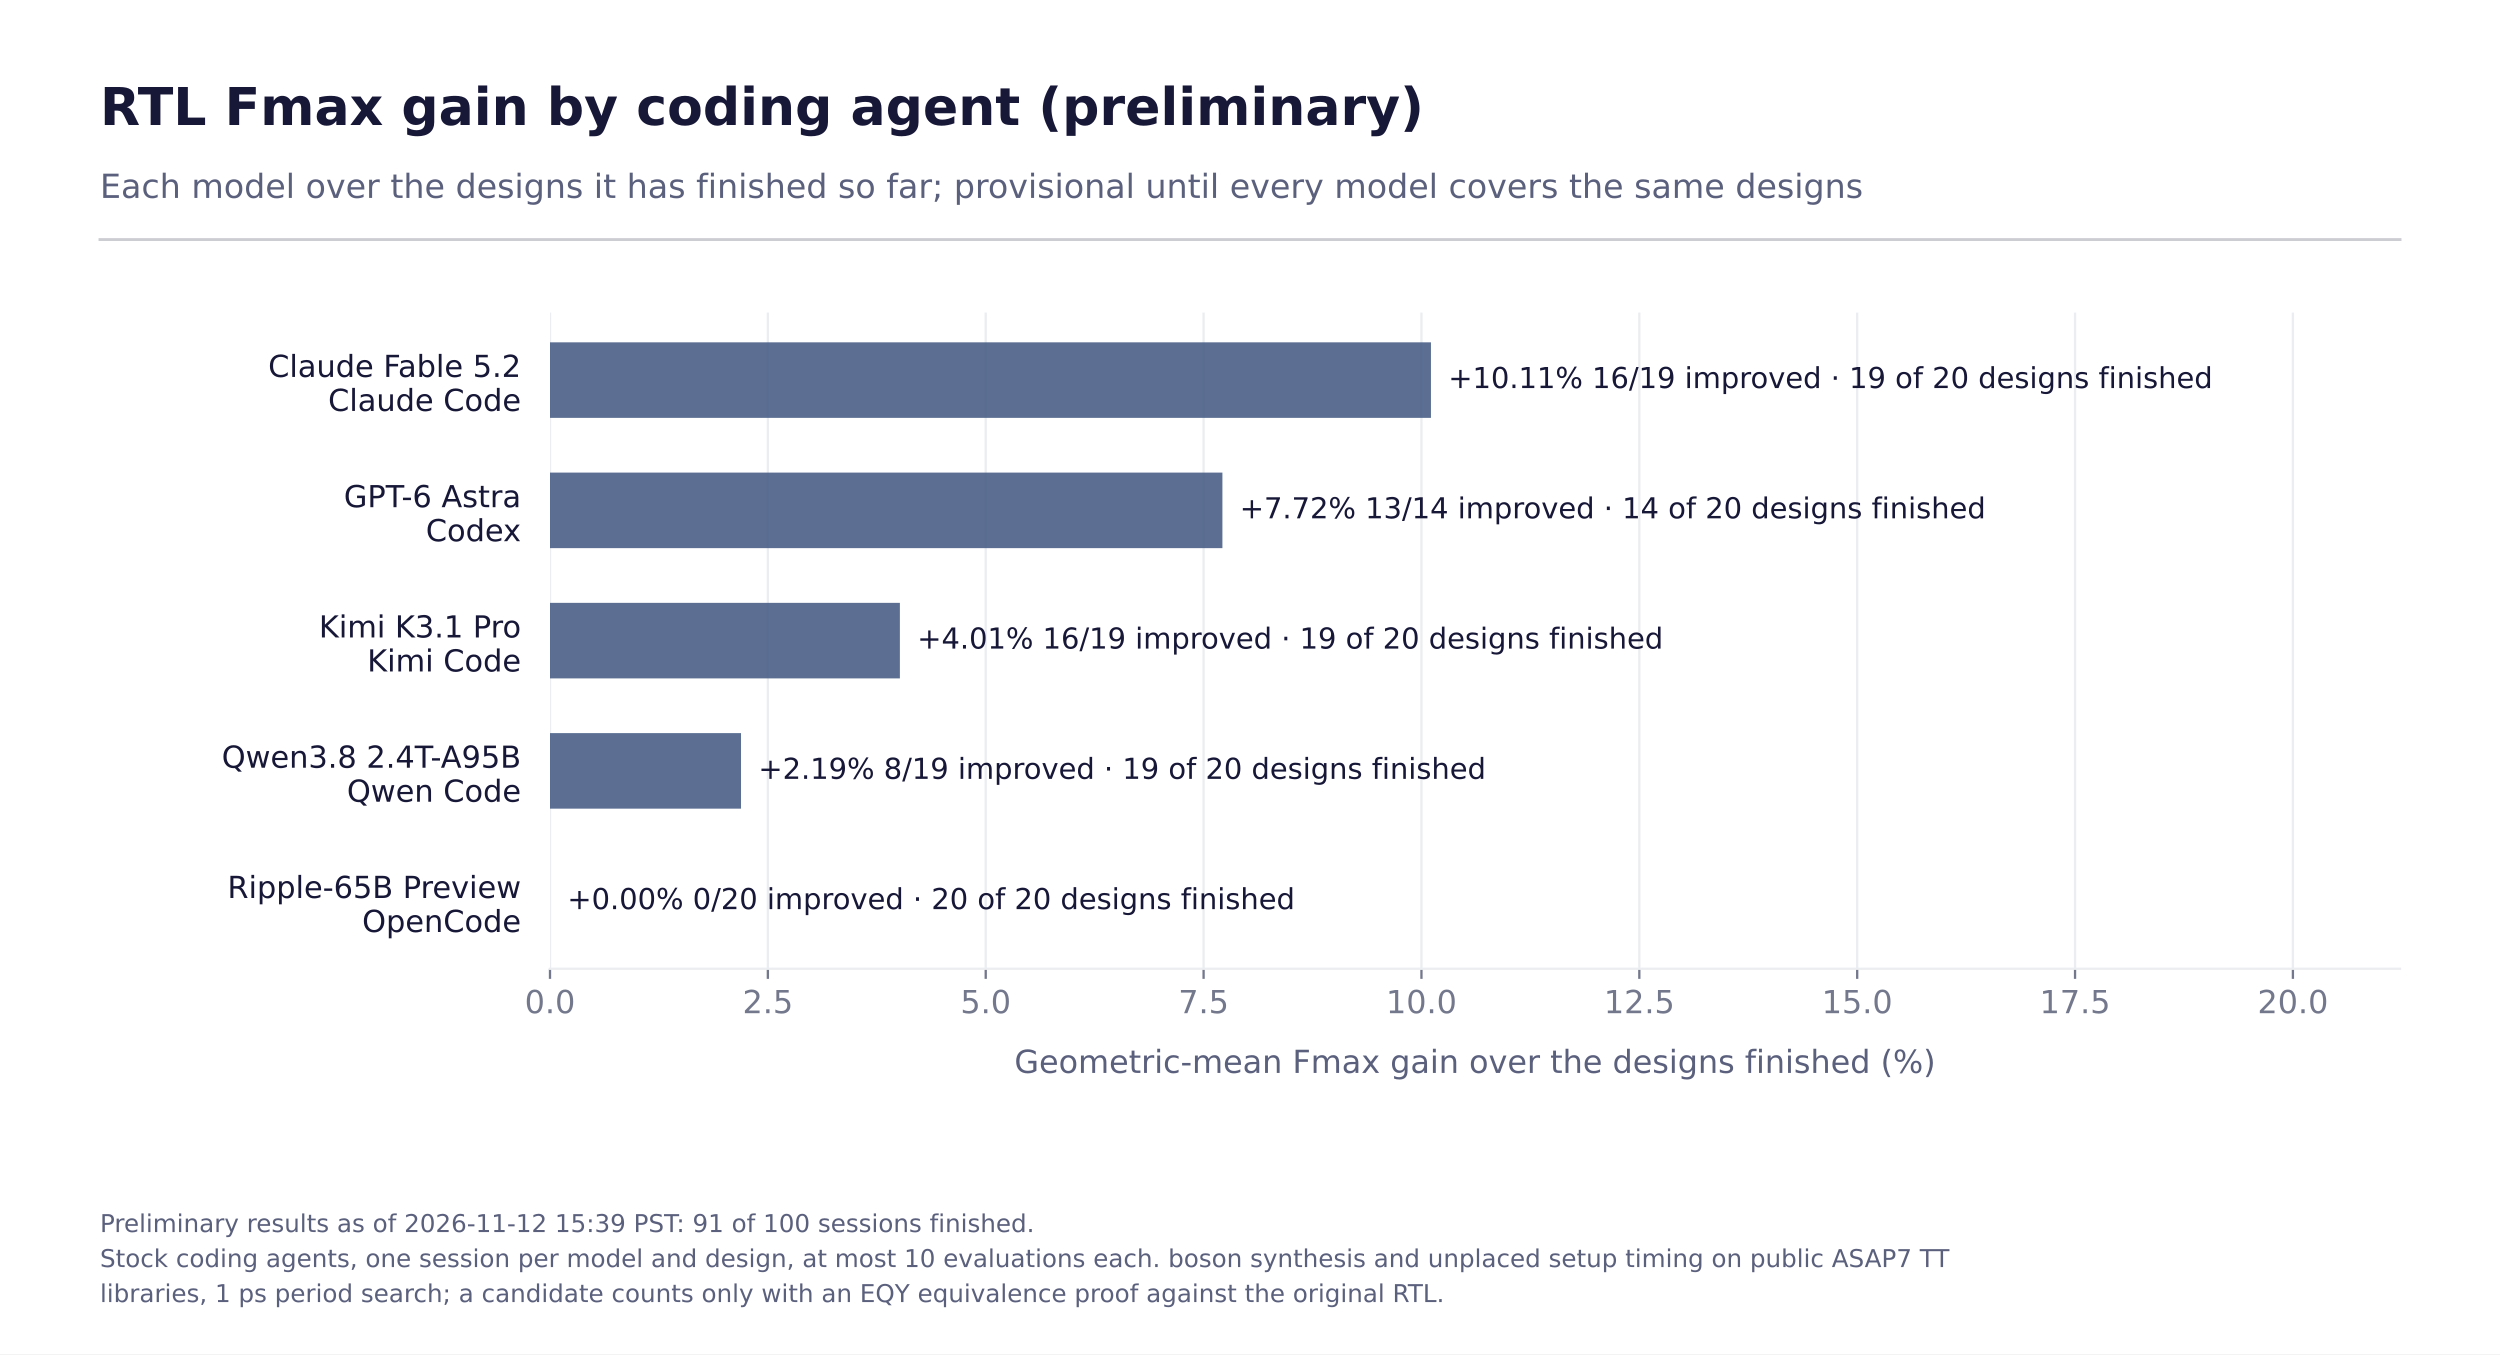
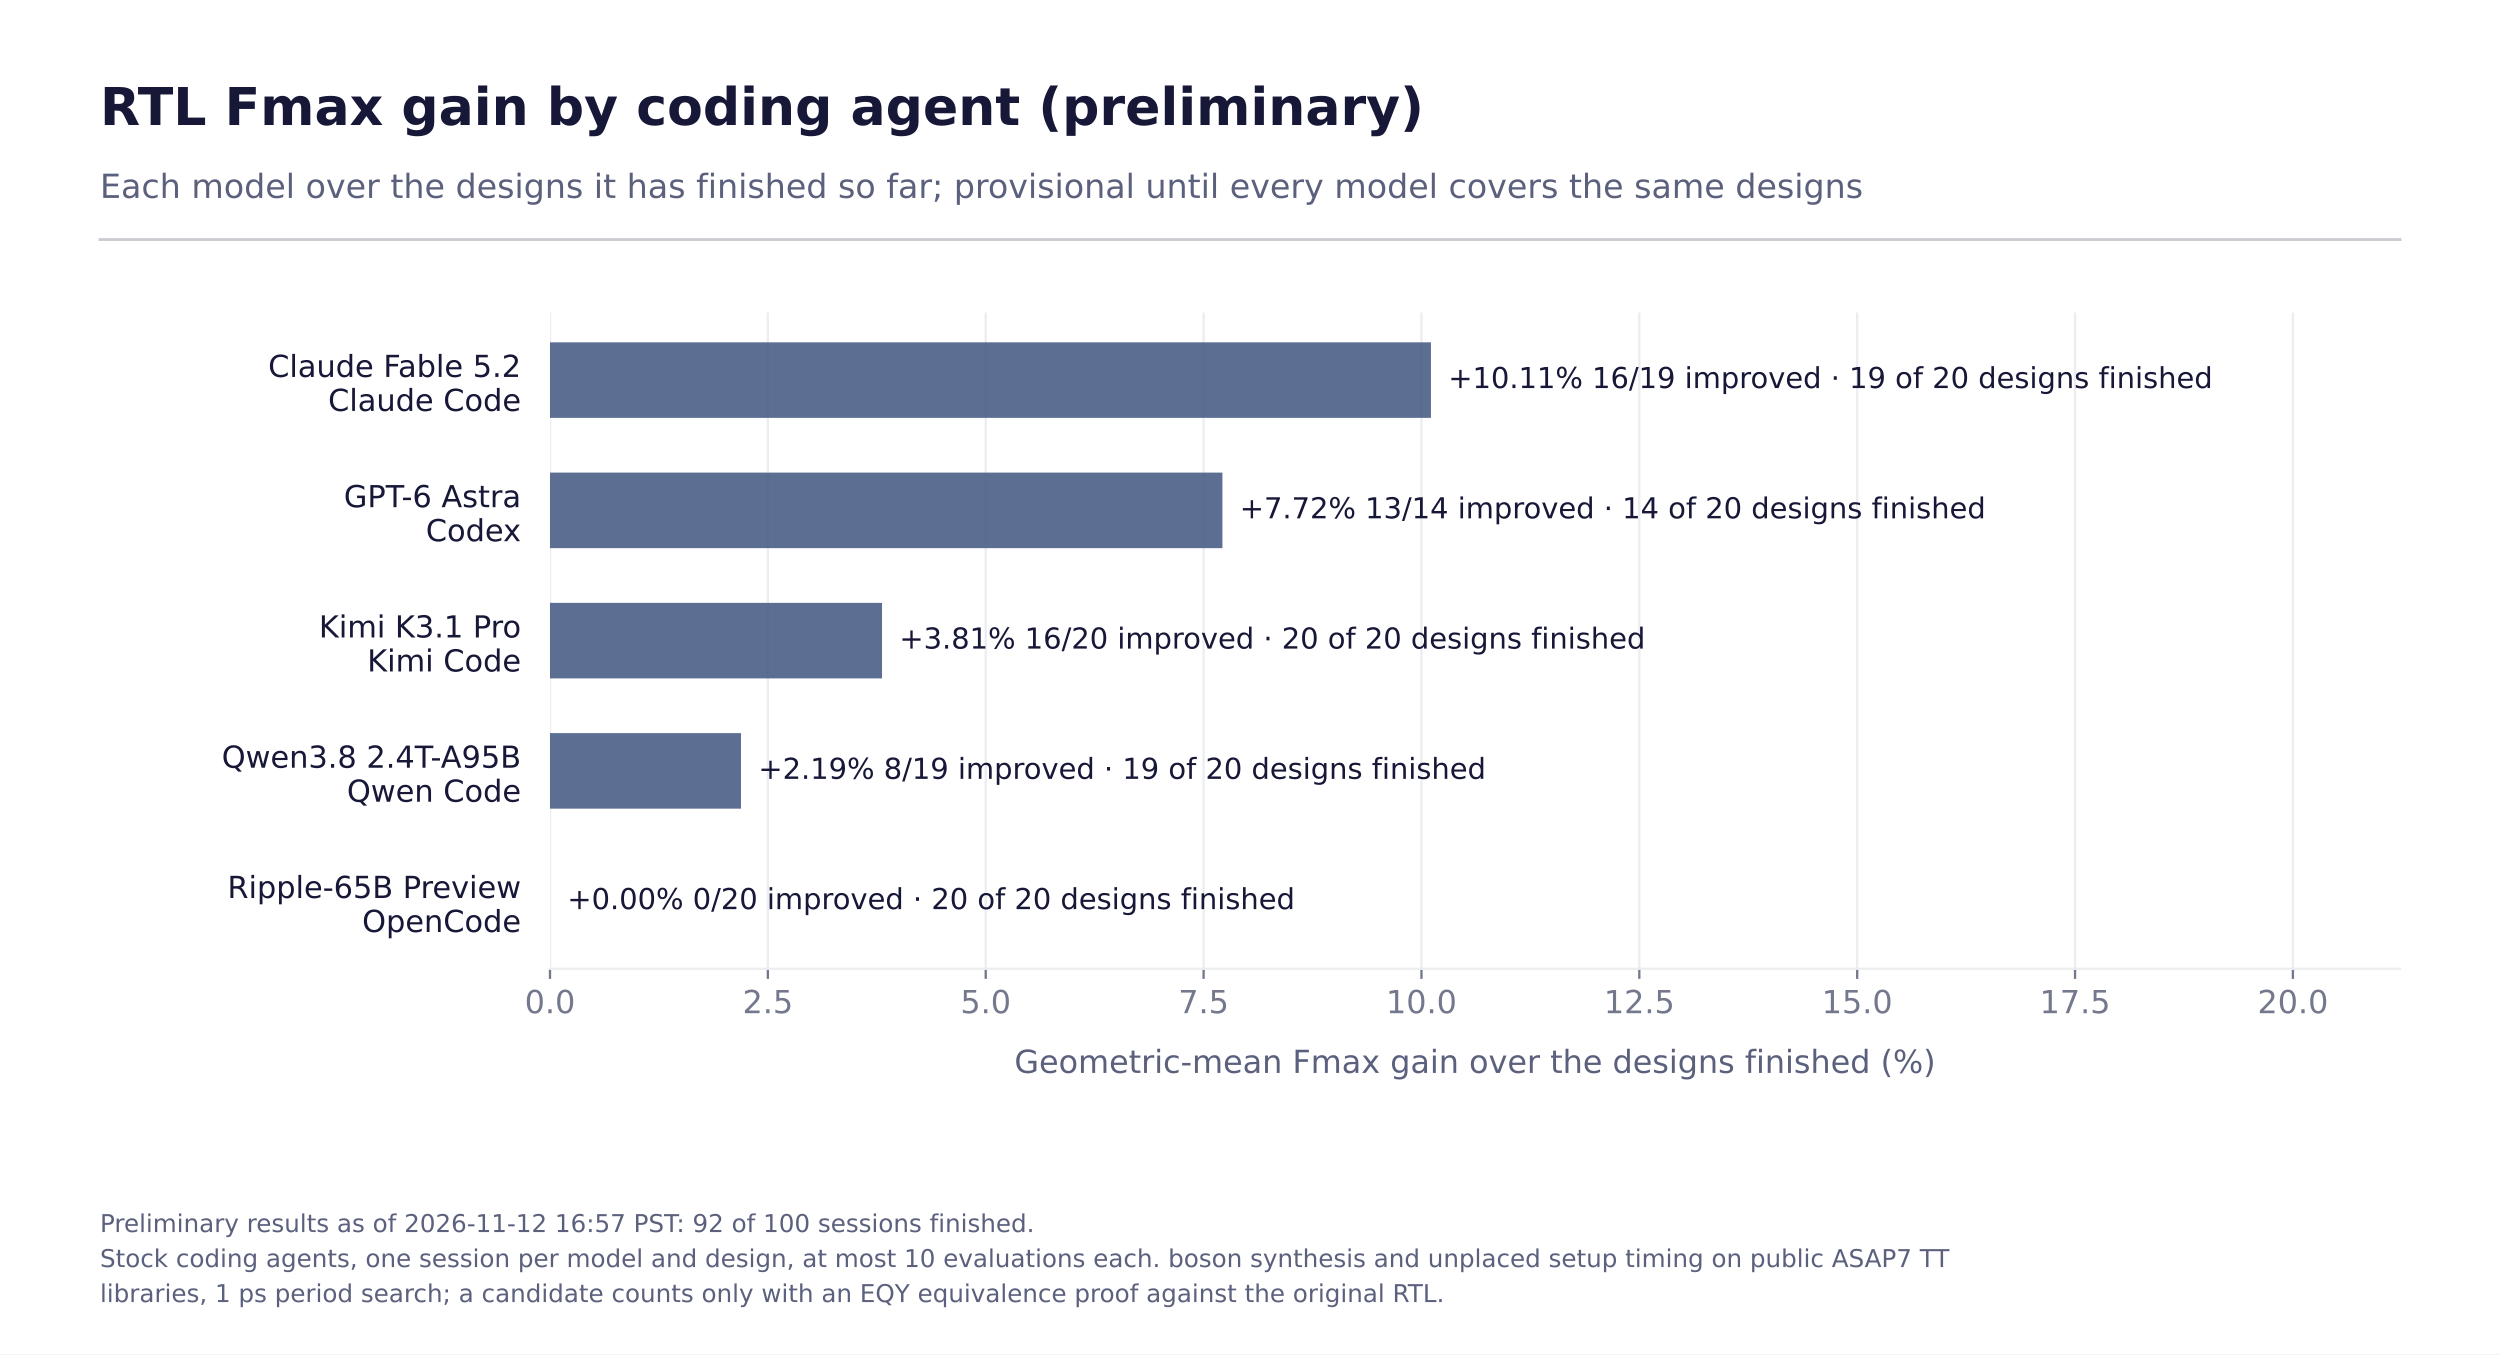
<svg xmlns="http://www.w3.org/2000/svg" xmlns:xlink="http://www.w3.org/1999/xlink" width="864pt" height="468pt" viewBox="0 0 864 468" version="1.1">
  <defs>
    <style type="text/css">*{stroke-linejoin: round; stroke-linecap: butt}</style>
  </defs>
  <g id="figure_1">
    <g id="patch_1">
      <path d="M 0 468  L 864 468  L 864 0  L 0 0  z " style="fill: #ffffff" />
    </g>
    <g id="axes_1">
      <g id="patch_2">
        <path d="M 190.08 334.8  L 829.44 334.8  L 829.44 108  L 190.08 108  z " style="fill: #ffffff" />
      </g>
      <g id="matplotlib.axis_1">
        <g id="xtick_1">
          <g id="line2d_1">
-             <path d="M 190.08 334.8  L 190.08 108  " clip-path="url(#p4ebb32de9a)" style="fill: none; stroke: #ebedf0; stroke-width: 0.8; stroke-linecap: square" />
+             <path d="M 190.08 334.8  L 190.08 108  " clip-path="url(#pcce7576f7a)" style="fill: none; stroke: #ebedf0; stroke-width: 0.8; stroke-linecap: square" />
          </g>
          <g id="line2d_2">
            <defs>
              <path id="m93d353a957" d="M 0 0  L 0 3.5  " style="stroke: #74788d; stroke-width: 0.8" />
            </defs>
            <g>
              <use xlink:href="#m93d353a957" x="190.08" y="334.8" style="fill: #74788d; stroke: #74788d; stroke-width: 0.8" />
            </g>
          </g>
          <g id="text_1">
            <text style="fill: #74788d; font: 11px 'DejaVu Sans'; text-anchor: middle" x="190.08" y="350.158" transform="rotate(-0 190.08 350.1583)">0.0</text>
          </g>
        </g>
        <g id="xtick_2">
          <g id="line2d_3">
-             <path d="M 265.374 334.8  L 265.374 108  " clip-path="url(#p4ebb32de9a)" style="fill: none; stroke: #ebedf0; stroke-width: 0.8; stroke-linecap: square" />
+             <path d="M 265.374 334.8  L 265.374 108  " clip-path="url(#pcce7576f7a)" style="fill: none; stroke: #ebedf0; stroke-width: 0.8; stroke-linecap: square" />
          </g>
          <g id="line2d_4">
            <g>
              <use xlink:href="#m93d353a957" x="265.374" y="334.8" style="fill: #74788d; stroke: #74788d; stroke-width: 0.8" />
            </g>
          </g>
          <g id="text_2">
            <text style="fill: #74788d; font: 11px 'DejaVu Sans'; text-anchor: middle" x="265.374" y="350.158" transform="rotate(-0 265.3736 350.1583)">2.5</text>
          </g>
        </g>
        <g id="xtick_3">
          <g id="line2d_5">
-             <path d="M 340.667 334.8  L 340.667 108  " clip-path="url(#p4ebb32de9a)" style="fill: none; stroke: #ebedf0; stroke-width: 0.8; stroke-linecap: square" />
+             <path d="M 340.667 334.8  L 340.667 108  " clip-path="url(#pcce7576f7a)" style="fill: none; stroke: #ebedf0; stroke-width: 0.8; stroke-linecap: square" />
          </g>
          <g id="line2d_6">
            <g>
              <use xlink:href="#m93d353a957" x="340.667" y="334.8" style="fill: #74788d; stroke: #74788d; stroke-width: 0.8" />
            </g>
          </g>
          <g id="text_3">
            <text style="fill: #74788d; font: 11px 'DejaVu Sans'; text-anchor: middle" x="340.667" y="350.158" transform="rotate(-0 340.6672 350.1583)">5.0</text>
          </g>
        </g>
        <g id="xtick_4">
          <g id="line2d_7">
-             <path d="M 415.961 334.8  L 415.961 108  " clip-path="url(#p4ebb32de9a)" style="fill: none; stroke: #ebedf0; stroke-width: 0.8; stroke-linecap: square" />
+             <path d="M 415.961 334.8  L 415.961 108  " clip-path="url(#pcce7576f7a)" style="fill: none; stroke: #ebedf0; stroke-width: 0.8; stroke-linecap: square" />
          </g>
          <g id="line2d_8">
            <g>
              <use xlink:href="#m93d353a957" x="415.961" y="334.8" style="fill: #74788d; stroke: #74788d; stroke-width: 0.8" />
            </g>
          </g>
          <g id="text_4">
            <text style="fill: #74788d; font: 11px 'DejaVu Sans'; text-anchor: middle" x="415.961" y="350.158" transform="rotate(-0 415.9608 350.1583)">7.5</text>
          </g>
        </g>
        <g id="xtick_5">
          <g id="line2d_9">
-             <path d="M 491.254 334.8  L 491.254 108  " clip-path="url(#p4ebb32de9a)" style="fill: none; stroke: #ebedf0; stroke-width: 0.8; stroke-linecap: square" />
+             <path d="M 491.254 334.8  L 491.254 108  " clip-path="url(#pcce7576f7a)" style="fill: none; stroke: #ebedf0; stroke-width: 0.8; stroke-linecap: square" />
          </g>
          <g id="line2d_10">
            <g>
              <use xlink:href="#m93d353a957" x="491.254" y="334.8" style="fill: #74788d; stroke: #74788d; stroke-width: 0.8" />
            </g>
          </g>
          <g id="text_5">
            <text style="fill: #74788d; font: 11px 'DejaVu Sans'; text-anchor: middle" x="491.254" y="350.158" transform="rotate(-0 491.2543 350.1583)">10.0</text>
          </g>
        </g>
        <g id="xtick_6">
          <g id="line2d_11">
-             <path d="M 566.548 334.8  L 566.548 108  " clip-path="url(#p4ebb32de9a)" style="fill: none; stroke: #ebedf0; stroke-width: 0.8; stroke-linecap: square" />
+             <path d="M 566.548 334.8  L 566.548 108  " clip-path="url(#pcce7576f7a)" style="fill: none; stroke: #ebedf0; stroke-width: 0.8; stroke-linecap: square" />
          </g>
          <g id="line2d_12">
            <g>
              <use xlink:href="#m93d353a957" x="566.548" y="334.8" style="fill: #74788d; stroke: #74788d; stroke-width: 0.8" />
            </g>
          </g>
          <g id="text_6">
            <text style="fill: #74788d; font: 11px 'DejaVu Sans'; text-anchor: middle" x="566.548" y="350.158" transform="rotate(-0 566.5479 350.1583)">12.5</text>
          </g>
        </g>
        <g id="xtick_7">
          <g id="line2d_13">
-             <path d="M 641.842 334.8  L 641.842 108  " clip-path="url(#p4ebb32de9a)" style="fill: none; stroke: #ebedf0; stroke-width: 0.8; stroke-linecap: square" />
+             <path d="M 641.842 334.8  L 641.842 108  " clip-path="url(#pcce7576f7a)" style="fill: none; stroke: #ebedf0; stroke-width: 0.8; stroke-linecap: square" />
          </g>
          <g id="line2d_14">
            <g>
              <use xlink:href="#m93d353a957" x="641.842" y="334.8" style="fill: #74788d; stroke: #74788d; stroke-width: 0.8" />
            </g>
          </g>
          <g id="text_7">
            <text style="fill: #74788d; font: 11px 'DejaVu Sans'; text-anchor: middle" x="641.842" y="350.158" transform="rotate(-0 641.8415 350.1583)">15.0</text>
          </g>
        </g>
        <g id="xtick_8">
          <g id="line2d_15">
-             <path d="M 717.135 334.8  L 717.135 108  " clip-path="url(#p4ebb32de9a)" style="fill: none; stroke: #ebedf0; stroke-width: 0.8; stroke-linecap: square" />
+             <path d="M 717.135 334.8  L 717.135 108  " clip-path="url(#pcce7576f7a)" style="fill: none; stroke: #ebedf0; stroke-width: 0.8; stroke-linecap: square" />
          </g>
          <g id="line2d_16">
            <g>
              <use xlink:href="#m93d353a957" x="717.135" y="334.8" style="fill: #74788d; stroke: #74788d; stroke-width: 0.8" />
            </g>
          </g>
          <g id="text_8">
            <text style="fill: #74788d; font: 11px 'DejaVu Sans'; text-anchor: middle" x="717.135" y="350.158" transform="rotate(-0 717.1351 350.1583)">17.5</text>
          </g>
        </g>
        <g id="xtick_9">
          <g id="line2d_17">
-             <path d="M 792.429 334.8  L 792.429 108  " clip-path="url(#p4ebb32de9a)" style="fill: none; stroke: #ebedf0; stroke-width: 0.8; stroke-linecap: square" />
+             <path d="M 792.429 334.8  L 792.429 108  " clip-path="url(#pcce7576f7a)" style="fill: none; stroke: #ebedf0; stroke-width: 0.8; stroke-linecap: square" />
          </g>
          <g id="line2d_18">
            <g>
              <use xlink:href="#m93d353a957" x="792.429" y="334.8" style="fill: #74788d; stroke: #74788d; stroke-width: 0.8" />
            </g>
          </g>
          <g id="text_9">
            <text style="fill: #74788d; font: 11px 'DejaVu Sans'; text-anchor: middle" x="792.429" y="350.158" transform="rotate(-0 792.4287 350.1583)">20.0</text>
          </g>
        </g>
        <g id="text_10">
          <text style="fill: #5b607d; font: 11px 'DejaVu Sans'; text-anchor: middle" x="509.76" y="370.804" transform="rotate(-0 509.76 370.8042)">Geometric-mean Fmax gain over the designs finished (%)</text>
        </g>
      </g>
      <g id="matplotlib.axis_2">
        <g id="ytick_1">
          <g id="line2d_19" />
          <g id="text_11">
            <text style="fill: #171738; font: 10.5px 'DejaVu Sans'" transform="translate(92.68391 130.2724)">Claude Fable 5.2</text>
            <text style="fill: #171738; font: 10.5px 'DejaVu Sans'" transform="translate(113.3952 142.0301)">Claude Code</text>
          </g>
        </g>
        <g id="ytick_2">
          <g id="line2d_20" />
          <g id="text_12">
            <text style="fill: #171738; font: 10.5px 'DejaVu Sans'" transform="translate(118.8322 175.2903)">GPT-6 Astra</text>
            <text style="fill: #171738; font: 10.5px 'DejaVu Sans'" transform="translate(147.1658 187.048)">Codex</text>
          </g>
        </g>
        <g id="ytick_3">
          <g id="line2d_21" />
          <g id="text_13">
            <text style="fill: #171738; font: 10.5px 'DejaVu Sans'" transform="translate(110.2222 220.3082)">Kimi K3.1 Pro</text>
            <text style="fill: #171738; font: 10.5px 'DejaVu Sans'" transform="translate(126.9123 232.0659)">Kimi Code</text>
          </g>
        </g>
        <g id="ytick_4">
          <g id="line2d_22" />
          <g id="text_14">
            <text style="fill: #171738; font: 10.5px 'DejaVu Sans'" transform="translate(76.62383 265.326)">Qwen3.8 2.4T-A95B</text>
            <text style="fill: #171738; font: 10.5px 'DejaVu Sans'" transform="translate(119.892 277.0837)">Qwen Code</text>
          </g>
        </g>
        <g id="ytick_5">
          <g id="line2d_23" />
          <g id="text_15">
            <text style="fill: #171738; font: 10.5px 'DejaVu Sans'" transform="translate(78.59914 310.3439)">Ripple-65B Preview</text>
            <text style="fill: #171738; font: 10.5px 'DejaVu Sans'" transform="translate(125.1502 322.1016)">OpenCode</text>
          </g>
        </g>
      </g>
      <g id="patch_3">
-         <path d="M 190.08 118.309  L 494.537 118.309  L 494.537 144.419  L 190.08 144.419  z " clip-path="url(#p4ebb32de9a)" style="fill: #3f5680; opacity: 0.85" />
+         <path d="M 190.08 118.309  L 494.537 118.309  L 494.537 144.419  L 190.08 144.419  z " clip-path="url(#pcce7576f7a)" style="fill: #3f5680; opacity: 0.85" />
      </g>
      <g id="patch_4">
-         <path d="M 190.08 163.327  L 422.466 163.327  L 422.466 189.437  L 190.08 189.437  z " clip-path="url(#p4ebb32de9a)" style="fill: #3f5680; opacity: 0.85" />
+         <path d="M 190.08 163.327  L 422.466 163.327  L 422.466 189.437  L 190.08 189.437  z " clip-path="url(#pcce7576f7a)" style="fill: #3f5680; opacity: 0.85" />
      </g>
      <g id="patch_5">
-         <path d="M 190.08 208.345  L 311.001 208.345  L 311.001 234.455  L 190.08 234.455  z " clip-path="url(#p4ebb32de9a)" style="fill: #3f5680; opacity: 0.85" />
+         <path d="M 190.08 208.345  L 304.827 208.345  L 304.827 234.455  L 190.08 234.455  z " clip-path="url(#pcce7576f7a)" style="fill: #3f5680; opacity: 0.85" />
      </g>
      <g id="patch_6">
-         <path d="M 190.08 253.363  L 256.097 253.363  L 256.097 279.473  L 190.08 279.473  z " clip-path="url(#p4ebb32de9a)" style="fill: #3f5680; opacity: 0.85" />
+         <path d="M 190.08 253.363  L 256.097 253.363  L 256.097 279.473  L 190.08 279.473  z " clip-path="url(#pcce7576f7a)" style="fill: #3f5680; opacity: 0.85" />
      </g>
      <g id="patch_7">
-         <path d="M 190.08 298.381  L 190.08 298.381  L 190.08 324.491  L 190.08 324.491  z " clip-path="url(#p4ebb32de9a)" style="fill: #3f5680; opacity: 0.85" />
+         <path d="M 190.08 298.381  L 190.08 298.381  L 190.08 324.491  L 190.08 324.491  z " clip-path="url(#pcce7576f7a)" style="fill: #3f5680; opacity: 0.85" />
      </g>
      <g id="patch_8">
        <path d="M 190.08 334.8  L 829.44 334.8  " style="fill: none; stroke: #ebedf0; stroke-width: 0.8; stroke-linejoin: miter; stroke-linecap: square" />
      </g>
      <g id="text_16">
        <text style="fill: #171738; font: 10px 'DejaVu Sans'; text-anchor: start" x="500.537" y="134.124" transform="rotate(-0 500.5371 134.1236)">+10.11%   16/19 improved · 19 of 20 designs finished</text>
      </g>
      <g id="text_17">
        <text style="fill: #171738; font: 10px 'DejaVu Sans'; text-anchor: start" x="428.466" y="179.142" transform="rotate(-0 428.4661 179.1415)">+7.72%   13/14 improved · 14 of 20 designs finished</text>
      </g>
      <g id="text_18">
-         <text style="fill: #171738; font: 10px 'DejaVu Sans'; text-anchor: start" x="317.001" y="224.159" transform="rotate(-0 317.0015 224.1594)">+4.01%   16/19 improved · 19 of 20 designs finished</text>
+         <text style="fill: #171738; font: 10px 'DejaVu Sans'; text-anchor: start" x="310.827" y="224.159" transform="rotate(-0 310.8274 224.1594)">+3.81%   16/20 improved · 20 of 20 designs finished</text>
      </g>
      <g id="text_19">
        <text style="fill: #171738; font: 10px 'DejaVu Sans'; text-anchor: start" x="262.097" y="269.177" transform="rotate(-0 262.0974 269.1772)">+2.19%   8/19 improved · 19 of 20 designs finished</text>
      </g>
      <g id="text_20">
        <text style="fill: #171738; font: 10px 'DejaVu Sans'; text-anchor: start" x="196.08" y="314.195" transform="rotate(-0 196.08 314.1951)">+0.00%   0/20 improved · 20 of 20 designs finished</text>
      </g>
    </g>
    <g id="line2d_24">
      <path d="M 34.56 82.8  L 829.44 82.8  " style="fill: none; stroke: #171738; stroke-opacity: 0.22; stroke-linecap: square" />
    </g>
    <g id="text_21">
      <text style="fill: #171738; font: 700 18px 'DejaVu Sans'; text-anchor: start" x="34.56" y="43.2" transform="rotate(-0 34.56 43.2)">RTL Fmax gain by coding agent (preliminary)</text>
    </g>
    <g id="text_22">
      <text style="fill: #5b607d; font: 11.5px 'DejaVu Sans'; text-anchor: start" x="34.56" y="68.4" transform="rotate(-0 34.56 68.4)">Each model over the designs it has finished so far; provisional until every model covers the same designs</text>
    </g>
    <g id="text_23">
-       <text style="fill: #5b607d; font: 8.5px 'DejaVu Sans'" transform="translate(34.56 425.7968)">Preliminary results as of 2026-11-12 15:39 PST: 91 of 100 sessions finished.</text>
+       <text style="fill: #5b607d; font: 8.5px 'DejaVu Sans'" transform="translate(34.56 425.7968)">Preliminary results as of 2026-11-12 16:57 PST: 92 of 100 sessions finished.</text>
      <text style="fill: #5b607d; font: 8.5px 'DejaVu Sans'" transform="translate(34.56 437.8984)">Stock coding agents, one session per model and design, at most 10 evaluations each. boson synthesis and unplaced setup timing on public ASAP7 TT</text>
      <text style="fill: #5b607d; font: 8.5px 'DejaVu Sans'" transform="translate(34.56 450)">libraries, 1 ps period search; a candidate counts only with an EQY equivalence proof against the original RTL.</text>
    </g>
  </g>
  <defs>
-     <clipPath id="p4ebb32de9a">
+     <clipPath id="pcce7576f7a">
      <rect x="190.08" y="108" width="639.36" height="226.8" />
    </clipPath>
  </defs>
</svg>
